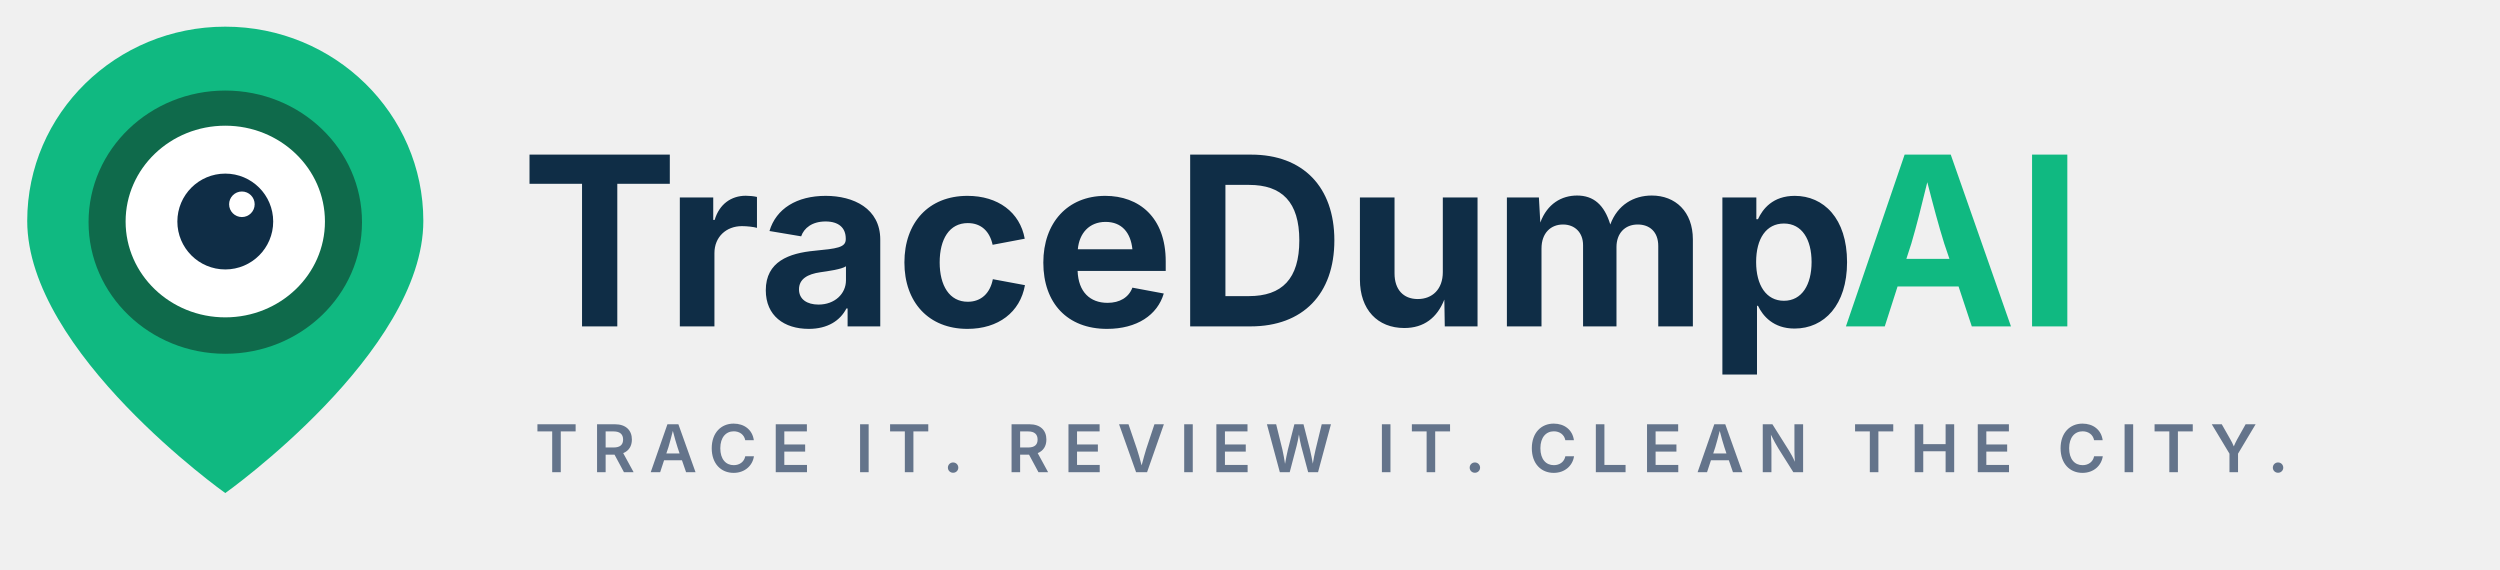
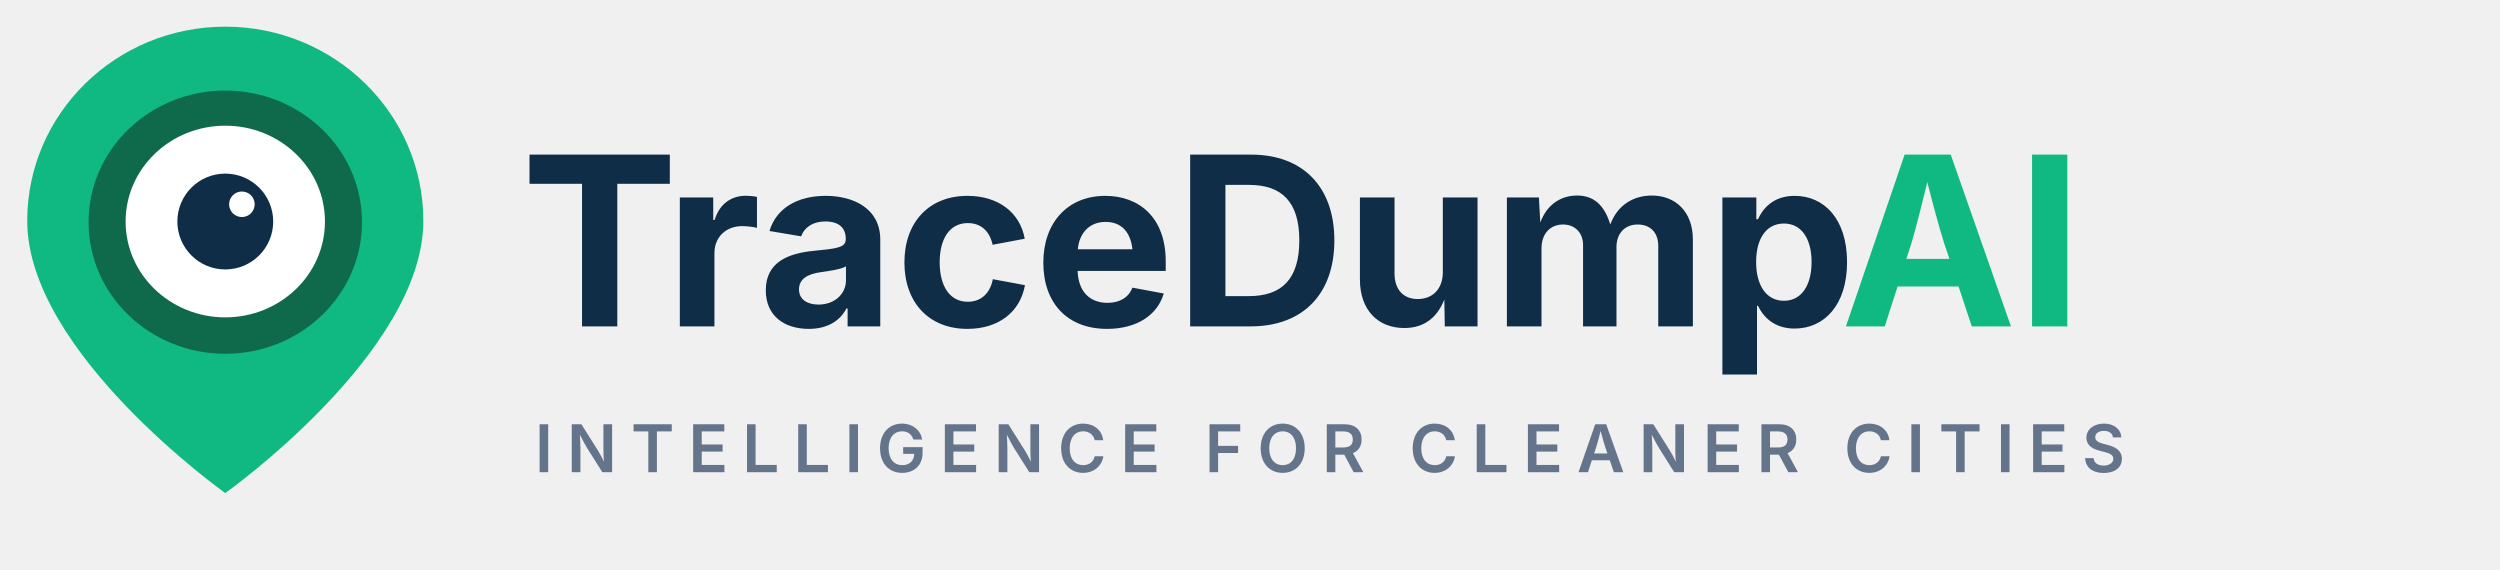
<svg xmlns="http://www.w3.org/2000/svg" viewBox="0 0 360 82" role="img" aria-labelledby="title">
  <g transform="translate(3 2) scale(.92)">
    <path fill="#10B981" d="M32 2C14.9 2 1 15.6 1 32.4 1 53 32 75 32 75s31-22 31-42.6C63 15.6 49.1 2 32 2Z" />
    <path fill="#0F6A4B" d="M32 12c-11.8 0-21.4 9.2-21.4 20.6 0 11.4 9.6 20.6 21.4 20.6s21.4-9.2 21.4-20.6C53.4 21.2 43.8 12 32 12Z" />
    <path fill="#fff" d="M32 17.5c-8.6 0-15.6 6.7-15.6 15s7 15 15.6 15 15.6-6.7 15.6-15-7-15-15.6-15Z" />
    <circle cx="32" cy="32.5" r="7.5" fill="#0F2D46" />
    <circle cx="34.6" cy="29.8" r="2" fill="#fff" />
  </g>
  <text x="75" y="47" fill="#0F2D46" font-family="Inter,Arial,sans-serif" font-size="34" font-weight="750">TraceDump</text>
  <text x="265" y="47" fill="#10B981" font-family="Inter,Arial,sans-serif" font-size="34" font-weight="750">AI</text>
-   <text x="77" y="68" fill="#64748B" font-family="Inter,Arial,sans-serif" font-size="9.5" font-weight="600" letter-spacing="2">TRACE IT. REVIEW IT. CLEAN THE CITY.</text>
+   <text x="77" y="68" fill="#64748B" font-family="Inter,Arial,sans-serif" font-size="9.5" font-weight="600" letter-spacing="2">INTELLIGENCE FOR CLEANER CITIES</text>
</svg>
